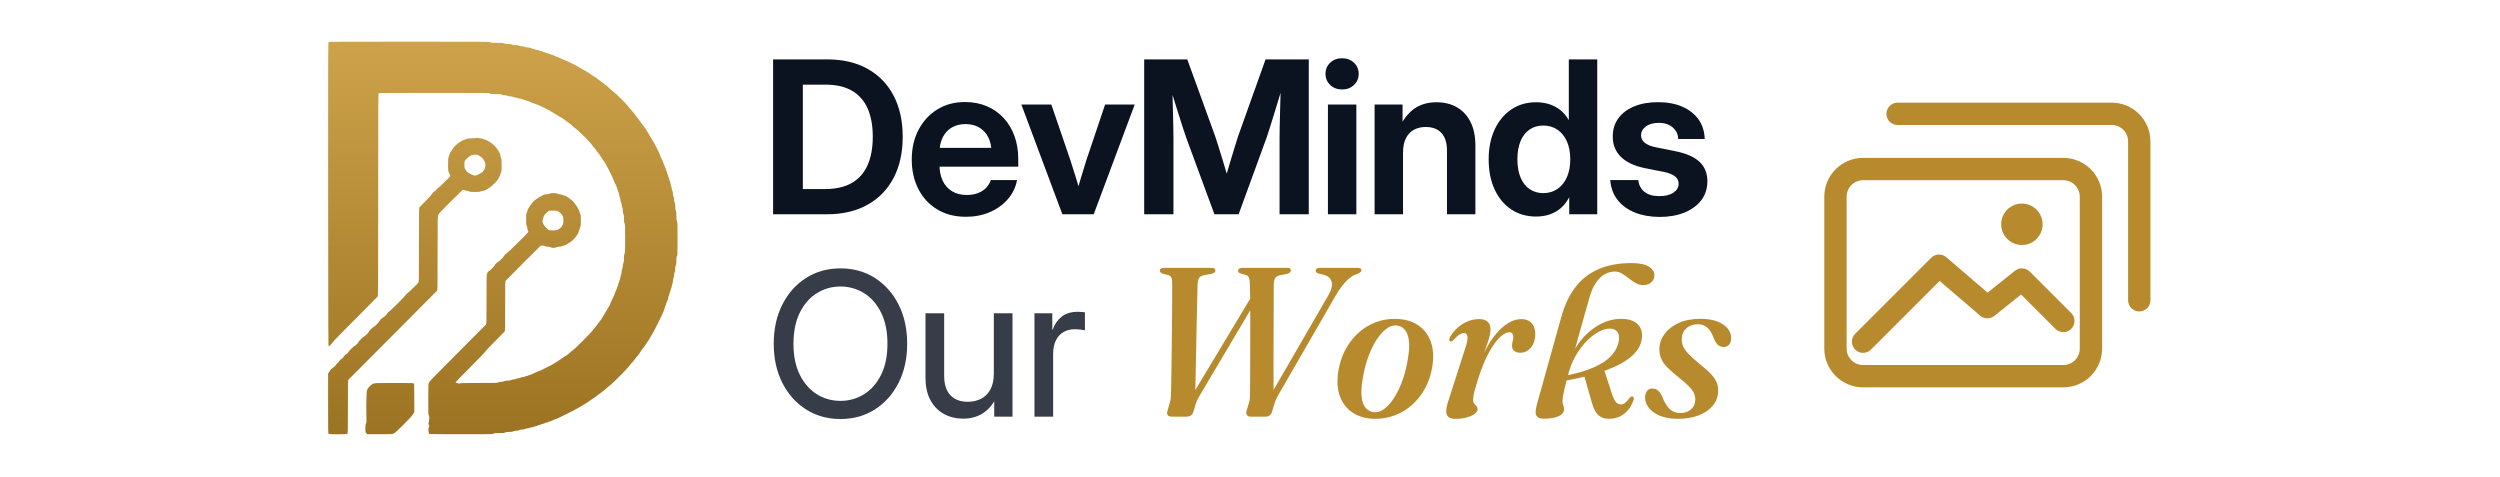
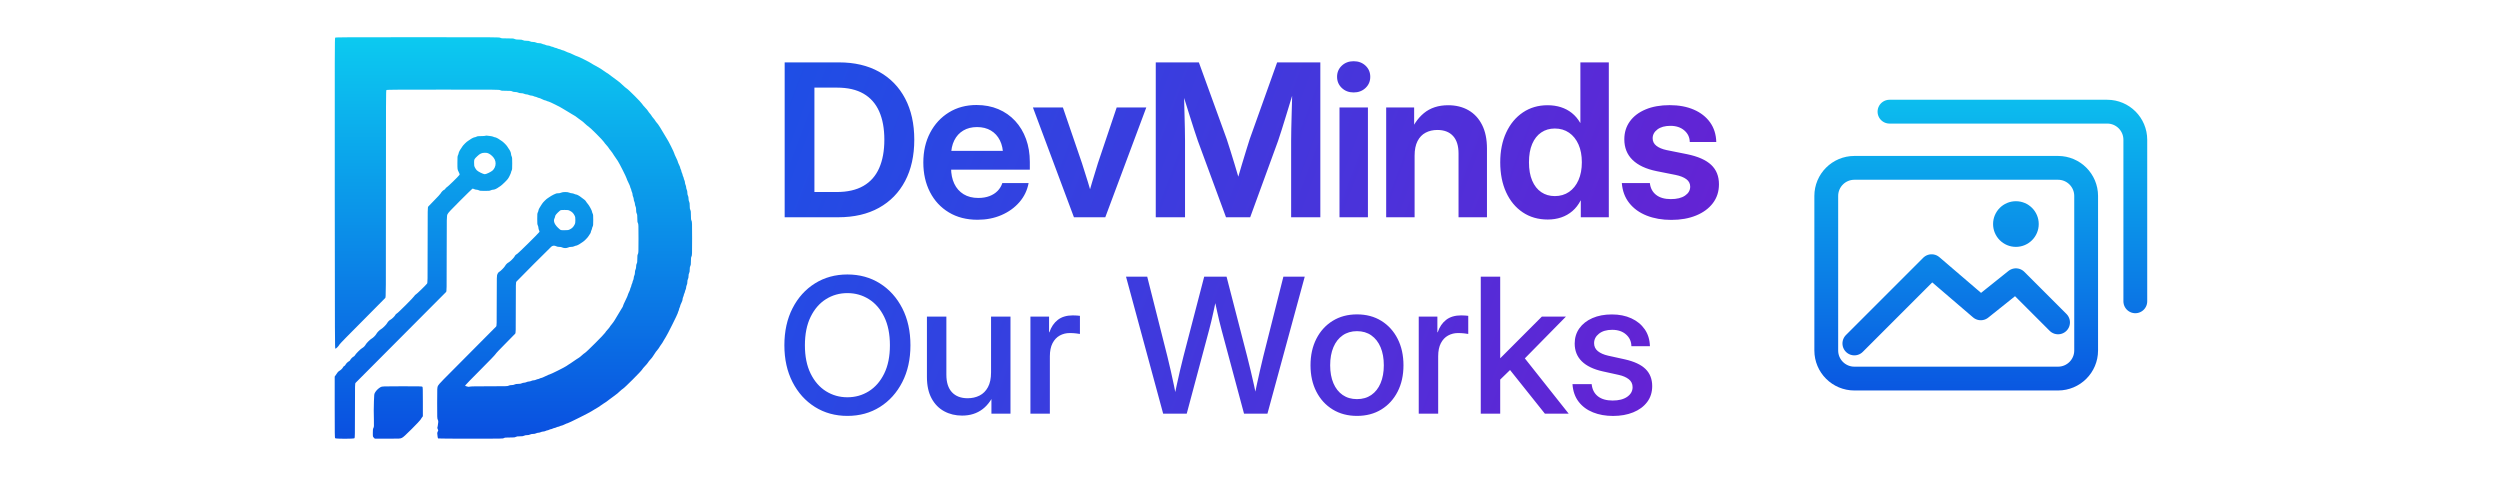
<svg xmlns="http://www.w3.org/2000/svg" viewBox="0 0 168 32" width="168" height="32">
  <defs>
-     <linearGradient id="gm" x1="0" y1="1" x2="0" y2="0">
-       <stop offset="0" stop-color="#CDA24A" />
-       <stop offset="1" stop-color="#9C7322" />
+     <linearGradient id="cG" x1="0" y1="1" x2="0" y2="0">
+       <stop offset="0" stop-color="#0ccaf0" />
+       <stop offset="1" stop-color="#0a4fe0" />
+     </linearGradient>
+     <linearGradient id="tg" gradientUnits="userSpaceOnUse" x1="294.2" y1="40.0" x2="934.2" y2="280.0">
+       <stop offset="0" stop-color="#1d4fe6" />
+       <stop offset="1" stop-color="#6a1fd2" />
+     </linearGradient>
+     <linearGradient id="nC" gradientUnits="userSpaceOnUse" x1="0" y1="0" x2="0" y2="100">
+       <stop offset="0" stop-color="#0ccaf0" />
+       <stop offset="1" stop-color="#0a4fe0" />
    </linearGradient>
  </defs>
-   <g transform="translate(22.048,0.000) scale(0.1)">
-     <g transform="translate(0.00,28.00) scale(0.1957) translate(-60,-64)">
+   <g transform="translate(22.492,0.000) scale(0.1)">
+     <g transform="translate(0.0,25.0) scale(0.20015) translate(-60,-64)">
      <g transform="translate(0,1480) scale(0.1,-0.1)">
-         <path d="M616 14144 c-15 -14 -16 -499 -14 -5227 3 -4922 4 -5212 20 -5215 22 -4 111 85 138 139 13 25 301 320 768 787 411 411 757 760 769 776 23 29 23 29 23 3497 0 3139 1 3469 16 3483 14 14 200 16 1900 16 1865 0 1885 0 1924 -20 34 -18 59 -20 200 -20 141 0 166 -2 200 -20 26 -14 59 -20 100 -20 41 0 74 -6 100 -20 26 -14 59 -20 100 -20 41 0 74 -6 100 -20 22 -11 58 -20 80 -20 22 0 58 -9 80 -20 22 -11 58 -20 80 -20 22 0 58 -9 80 -20 22 -11 49 -20 60 -20 11 0 38 -9 60 -20 22 -11 48 -20 60 -20 11 0 56 -18 100 -40 44 -22 89 -40 100 -40 12 0 38 -9 60 -20 22 -11 48 -20 60 -20 26 0 434 -204 480 -240 19 -15 64 -42 100 -60 36 -18 81 -45 100 -60 19 -15 67 -44 105 -64 82 -42 146 -86 230 -154 33 -27 74 -56 90 -65 17 -8 68 -52 115 -97 47 -45 102 -90 122 -101 49 -25 492 -468 516 -516 11 -21 48 -67 82 -103 34 -36 70 -81 80 -100 10 -19 37 -55 60 -80 23 -25 50 -61 61 -80 11 -19 35 -57 54 -85 19 -27 48 -70 65 -95 17 -25 46 -67 65 -95 47 -67 295 -560 295 -585 0 -11 27 -74 60 -140 33 -66 60 -129 60 -140 0 -12 9 -38 20 -60 11 -22 20 -49 20 -60 0 -11 9 -38 20 -60 11 -22 20 -58 20 -80 0 -22 9 -58 20 -80 11 -22 20 -58 20 -80 0 -22 9 -58 20 -80 11 -22 20 -58 20 -80 0 -22 9 -58 20 -80 15 -30 20 -59 20 -120 0 -61 5 -90 20 -120 17 -33 20 -59 20 -160 0 -101 3 -127 20 -160 19 -38 20 -59 20 -520 0 -461 -1 -482 -20 -520 -17 -33 -20 -59 -20 -160 0 -101 -3 -127 -20 -160 -14 -26 -20 -59 -20 -100 0 -41 -6 -74 -20 -100 -14 -26 -20 -59 -20 -100 0 -41 -6 -74 -20 -100 -11 -22 -20 -58 -20 -80 0 -22 -9 -58 -20 -80 -11 -22 -20 -49 -20 -60 0 -11 -9 -38 -20 -60 -11 -22 -20 -49 -20 -60 0 -11 -9 -38 -20 -60 -11 -22 -20 -48 -20 -60 0 -11 -18 -56 -40 -100 -22 -44 -40 -89 -40 -100 0 -11 -36 -92 -80 -180 -44 -88 -80 -170 -80 -183 0 -13 -15 -44 -34 -68 -18 -24 -48 -74 -66 -109 -18 -36 -45 -81 -60 -100 -15 -19 -42 -64 -60 -100 -18 -36 -45 -81 -60 -100 -15 -19 -34 -48 -43 -65 -8 -16 -34 -50 -57 -75 -23 -25 -50 -61 -60 -80 -10 -19 -46 -64 -80 -100 -34 -36 -71 -82 -81 -103 -25 -48 -627 -650 -677 -676 -20 -11 -66 -47 -102 -81 -36 -34 -81 -70 -100 -81 -19 -10 -57 -35 -85 -54 -27 -19 -70 -48 -95 -65 -25 -17 -67 -46 -95 -65 -27 -19 -63 -42 -80 -51 -16 -9 -46 -29 -65 -44 -46 -36 -534 -280 -560 -280 -11 0 -74 -27 -140 -60 -66 -33 -129 -60 -140 -60 -12 0 -38 -9 -60 -20 -22 -11 -49 -20 -60 -20 -11 0 -38 -9 -60 -20 -22 -11 -58 -20 -80 -20 -22 0 -58 -9 -80 -20 -22 -11 -58 -20 -80 -20 -22 0 -58 -9 -80 -20 -22 -11 -58 -20 -80 -20 -22 0 -58 -9 -80 -20 -30 -15 -59 -20 -120 -20 -61 0 -90 -5 -120 -20 -26 -14 -59 -20 -100 -20 -41 0 -74 -6 -100 -20 -38 -19 -59 -20 -656 -20 -449 0 -626 -3 -650 -12 -25 -9 -42 -9 -71 0 -21 6 -48 14 -60 17 -13 4 -23 13 -23 21 0 8 225 239 500 514 310 310 507 515 520 540 12 24 145 165 328 348 169 169 317 320 330 336 22 29 22 29 22 876 0 847 0 847 23 876 29 37 1119 1129 1170 1172 47 39 106 43 167 12 26 -14 59 -20 100 -20 41 0 74 -6 100 -20 53 -27 147 -27 200 0 26 14 59 20 100 20 41 0 74 6 100 20 22 11 49 20 60 20 26 0 114 44 160 80 19 15 49 34 65 43 41 21 170 149 191 189 9 18 32 53 51 77 18 24 33 55 33 68 0 13 9 41 20 63 11 22 20 49 20 60 0 11 9 38 20 60 18 35 20 59 20 220 0 161 -2 185 -20 220 -11 22 -20 48 -20 60 0 34 -96 212 -140 260 -22 25 -51 63 -63 85 -12 22 -37 49 -55 60 -18 11 -61 43 -95 71 -68 56 -154 104 -187 104 -11 0 -38 9 -60 20 -22 11 -58 20 -80 20 -22 0 -58 9 -80 20 -57 29 -223 29 -280 0 -26 -13 -59 -20 -100 -20 -52 0 -73 -6 -153 -46 -50 -26 -108 -59 -127 -74 -19 -15 -49 -34 -65 -43 -42 -21 -170 -149 -191 -189 -9 -18 -29 -49 -44 -68 -36 -46 -80 -134 -80 -160 0 -11 -9 -38 -20 -60 -18 -35 -20 -59 -20 -220 0 -161 2 -185 20 -220 11 -22 20 -58 20 -80 0 -22 9 -59 21 -81 19 -39 19 -42 3 -67 -32 -49 -705 -712 -742 -731 -43 -22 -63 -43 -86 -89 -22 -42 -150 -169 -196 -192 -47 -24 -97 -75 -121 -122 -24 -46 -159 -181 -198 -198 -18 -7 -36 -29 -54 -66 -27 -54 -27 -54 -27 -898 0 -843 0 -843 -22 -872 -13 -16 -449 -455 -970 -976 -817 -817 -952 -956 -978 -1007 -30 -60 -30 -60 -30 -581 0 -508 0 -522 21 -562 16 -31 19 -52 15 -87 -13 -111 -22 -167 -29 -178 -4 -7 1 -30 13 -53 20 -40 20 -40 -1 -81 -21 -42 -21 -55 -3 -179 3 -25 12 -48 18 -52 6 -4 496 -8 1089 -8 1058 0 1079 0 1117 20 34 18 59 20 200 20 141 0 166 2 200 20 32 16 59 20 140 20 81 0 108 4 140 20 26 14 59 20 100 20 41 0 74 6 100 20 26 14 59 20 100 20 41 0 74 6 100 20 22 11 58 20 80 20 22 0 58 9 80 20 22 11 58 20 80 20 22 0 58 9 80 20 22 11 49 20 60 20 11 0 38 9 60 20 22 11 49 20 60 20 11 0 38 9 60 20 22 11 49 20 60 20 11 0 38 9 60 20 22 11 49 20 60 20 11 0 38 9 60 20 22 11 48 20 60 20 11 0 56 18 100 40 44 22 89 40 100 40 26 0 754 364 800 400 19 15 67 44 105 64 39 20 93 52 120 71 28 19 70 48 95 65 25 17 68 46 95 65 28 19 64 42 80 51 17 10 58 41 93 71 35 29 67 53 72 53 5 0 37 24 72 53 35 30 77 61 93 70 17 8 68 52 115 97 47 45 102 90 122 101 50 26 612 588 637 637 11 21 56 76 101 122 45 46 90 99 100 119 10 20 46 65 80 101 34 36 69 78 77 95 9 16 28 46 43 65 15 19 34 49 43 65 8 17 34 50 57 75 23 25 50 61 61 80 19 34 59 95 118 176 16 22 43 69 61 105 18 35 45 80 60 99 36 46 400 774 400 800 0 12 9 38 20 60 11 22 20 49 20 60 0 11 9 38 20 60 11 22 20 48 20 60 0 11 18 56 40 100 27 54 40 93 40 120 0 23 9 58 20 80 11 22 20 49 20 60 0 11 9 38 20 60 11 22 20 49 20 60 0 11 9 38 20 60 11 22 20 58 20 80 0 22 9 58 20 80 14 26 20 59 20 100 0 41 6 74 20 100 14 26 20 59 20 100 0 41 6 74 20 100 15 30 20 59 20 120 0 61 5 90 20 120 17 33 20 59 20 160 0 101 3 127 20 160 19 38 20 59 20 600 0 541 -1 562 -20 600 -17 34 -20 59 -20 180 0 121 -3 146 -20 180 -16 32 -20 59 -20 140 0 81 -4 108 -20 140 -14 26 -20 59 -20 100 0 41 -6 74 -20 100 -14 26 -20 59 -20 100 0 41 -6 74 -20 100 -11 22 -20 58 -20 80 0 22 -9 58 -20 80 -11 22 -20 58 -20 80 0 22 -9 58 -20 80 -11 22 -20 49 -20 60 0 11 -9 38 -20 60 -11 22 -20 49 -20 60 0 11 -9 38 -20 60 -11 22 -20 49 -20 60 0 11 -9 38 -20 60 -11 22 -20 48 -20 60 0 11 -18 56 -40 100 -22 44 -40 89 -40 100 0 11 -27 74 -60 140 -33 66 -60 129 -60 140 0 26 -204 434 -240 480 -15 19 -42 64 -60 100 -18 36 -45 81 -60 100 -15 19 -42 64 -60 100 -18 36 -45 81 -60 100 -15 19 -34 49 -43 65 -8 17 -34 50 -57 75 -23 25 -50 61 -60 80 -10 19 -37 55 -60 80 -23 25 -50 61 -60 80 -10 19 -37 55 -60 80 -23 25 -50 61 -60 81 -10 20 -55 73 -100 119 -45 46 -90 101 -101 122 -25 49 -467 492 -517 517 -20 11 -84 65 -142 121 -58 56 -118 109 -135 117 -16 9 -58 40 -93 70 -35 29 -67 53 -72 53 -5 0 -37 24 -72 53 -35 30 -76 61 -93 71 -16 9 -52 32 -80 51 -27 19 -70 48 -95 65 -25 17 -67 46 -95 65 -27 19 -99 60 -160 91 -60 31 -126 69 -145 84 -46 36 -454 240 -480 240 -11 0 -74 27 -140 60 -66 33 -129 60 -140 60 -11 0 -56 18 -100 40 -44 22 -89 40 -100 40 -12 0 -38 9 -60 20 -22 11 -49 20 -60 20 -11 0 -38 9 -60 20 -22 11 -49 20 -60 20 -11 0 -38 9 -60 20 -22 11 -49 20 -60 20 -11 0 -38 9 -60 20 -22 11 -58 20 -80 20 -22 0 -58 9 -80 20 -22 11 -49 20 -60 20 -11 0 -38 9 -60 20 -26 14 -59 20 -100 20 -41 0 -74 6 -100 20 -26 14 -59 20 -100 20 -41 0 -74 6 -100 20 -30 15 -59 20 -120 20 -61 0 -90 5 -120 20 -32 16 -59 20 -140 20 -81 0 -108 4 -140 20 -35 18 -59 20 -240 20 -181 0 -205 2 -240 20 -39 20 -59 20 -2784 20 -2482 0 -2746 -2 -2760 -16z m7882 -5813 c73 -37 116 -81 153 -153 26 -52 29 -67 29 -158 0 -91 -3 -106 -29 -158 -37 -72 -80 -116 -153 -153 -54 -27 -64 -29 -182 -29 -124 0 -124 0 -165 34 -163 136 -223 264 -171 366 11 22 20 50 20 63 0 35 56 102 153 185 39 32 39 32 163 32 118 0 128 -2 182 -29z M5660 10850 c-8 -5 -70 -10 -138 -10 -103 0 -129 -3 -162 -20 -22 -11 -49 -20 -60 -20 -26 0 -114 -44 -160 -80 -19 -15 -49 -34 -65 -43 -42 -21 -170 -149 -191 -189 -9 -18 -29 -49 -44 -68 -36 -46 -80 -134 -80 -160 0 -11 -9 -38 -20 -60 -18 -36 -20 -59 -20 -260 0 -220 0 -220 41 -301 39 -79 40 -81 23 -107 -30 -47 -393 -399 -423 -412 -16 -6 -35 -24 -41 -40 -6 -16 -24 -33 -39 -40 -38 -15 -99 -76 -122 -122 -11 -21 -104 -123 -207 -226 -103 -103 -197 -200 -209 -216 -23 -29 -23 -29 -23 -1296 0 -1267 0 -1267 -22 -1296 -47 -60 -349 -352 -377 -364 -17 -7 -35 -25 -42 -43 -17 -40 -557 -580 -597 -596 -17 -7 -36 -25 -43 -42 -15 -38 -113 -135 -159 -159 -47 -24 -97 -75 -121 -122 -24 -47 -151 -173 -199 -198 -48 -25 -136 -112 -160 -160 -24 -48 -112 -135 -160 -160 -48 -25 -175 -151 -199 -198 -24 -47 -75 -98 -122 -122 -48 -25 -222 -199 -238 -238 -7 -17 -25 -35 -41 -42 -36 -15 -105 -84 -120 -120 -6 -15 -24 -33 -40 -40 -36 -15 -105 -84 -120 -120 -6 -15 -24 -34 -40 -40 -16 -6 -34 -25 -40 -41 -15 -36 -74 -94 -126 -123 -21 -12 -48 -36 -59 -54 -11 -18 -37 -55 -58 -84 l-37 -52 0 -1027 c0 -921 2 -1029 16 -1043 23 -24 625 -24 648 0 14 14 16 111 16 923 0 908 0 908 22 937 13 16 696 702 1518 1524 822 822 1505 1508 1518 1524 22 29 22 29 22 1293 0 1264 0 1264 30 1324 25 49 95 124 415 444 212 211 396 392 409 400 23 15 27 15 65 -4 22 -12 59 -21 81 -21 22 0 58 -9 80 -20 34 -18 59 -20 200 -20 141 0 166 2 200 20 22 11 58 20 80 20 44 0 122 35 180 80 19 15 49 34 66 43 17 9 81 66 142 126 99 98 117 121 162 211 27 55 50 109 50 120 0 12 9 38 20 60 18 35 20 59 20 240 0 181 -2 205 -20 240 -11 22 -20 58 -20 80 0 44 -35 122 -80 180 -15 19 -35 50 -44 68 -21 40 -149 168 -191 189 -16 9 -46 28 -65 43 -46 36 -134 80 -160 80 -12 0 -35 8 -53 17 -18 10 -66 21 -107 25 -41 4 -91 10 -110 13 -19 3 -42 1 -50 -5z m118 -599 c75 -38 155 -117 192 -191 43 -85 43 -194 1 -278 -16 -32 -44 -73 -63 -91 -49 -48 -218 -131 -268 -131 -50 0 -219 83 -268 131 -19 18 -47 59 -63 91 -26 52 -29 66 -29 161 0 119 0 120 105 220 91 88 151 116 253 117 72 0 90 -4 140 -29z M2140 2411 c-70 -37 -152 -117 -187 -184 -28 -51 -28 -56 -36 -292 -8 -281 -8 -315 -1 -622 4 -220 4 -235 -16 -272 -17 -34 -20 -59 -20 -167 0 -126 0 -126 34 -160 l34 -34 426 0 c427 0 427 0 486 30 47 24 112 83 329 299 148 148 278 285 287 303 9 18 32 53 51 77 l33 44 0 488 c0 430 -2 489 -16 503 -14 14 -89 16 -682 16 -667 -1 -667 -1 -722 -29z" fill="url(#gm)" />
+         <path d="M616 14144 c-15 -14 -16 -499 -14 -5227 3 -4922 4 -5212 20 -5215 22 -4 111 85 138 139 13 25 301 320 768 787 411 411 757 760 769 776 23 29 23 29 23 3497 0 3139 1 3469 16 3483 14 14 200 16 1900 16 1865 0 1885 0 1924 -20 34 -18 59 -20 200 -20 141 0 166 -2 200 -20 26 -14 59 -20 100 -20 41 0 74 -6 100 -20 26 -14 59 -20 100 -20 41 0 74 -6 100 -20 22 -11 58 -20 80 -20 22 0 58 -9 80 -20 22 -11 58 -20 80 -20 22 0 58 -9 80 -20 22 -11 49 -20 60 -20 11 0 38 -9 60 -20 22 -11 48 -20 60 -20 11 0 56 -18 100 -40 44 -22 89 -40 100 -40 12 0 38 -9 60 -20 22 -11 48 -20 60 -20 26 0 434 -204 480 -240 19 -15 64 -42 100 -60 36 -18 81 -45 100 -60 19 -15 67 -44 105 -64 82 -42 146 -86 230 -154 33 -27 74 -56 90 -65 17 -8 68 -52 115 -97 47 -45 102 -90 122 -101 49 -25 492 -468 516 -516 11 -21 48 -67 82 -103 34 -36 70 -81 80 -100 10 -19 37 -55 60 -80 23 -25 50 -61 61 -80 11 -19 35 -57 54 -85 19 -27 48 -70 65 -95 17 -25 46 -67 65 -95 47 -67 295 -560 295 -585 0 -11 27 -74 60 -140 33 -66 60 -129 60 -140 0 -12 9 -38 20 -60 11 -22 20 -49 20 -60 0 -11 9 -38 20 -60 11 -22 20 -58 20 -80 0 -22 9 -58 20 -80 11 -22 20 -58 20 -80 0 -22 9 -58 20 -80 11 -22 20 -58 20 -80 0 -22 9 -58 20 -80 15 -30 20 -59 20 -120 0 -61 5 -90 20 -120 17 -33 20 -59 20 -160 0 -101 3 -127 20 -160 19 -38 20 -59 20 -520 0 -461 -1 -482 -20 -520 -17 -33 -20 -59 -20 -160 0 -101 -3 -127 -20 -160 -14 -26 -20 -59 -20 -100 0 -41 -6 -74 -20 -100 -14 -26 -20 -59 -20 -100 0 -41 -6 -74 -20 -100 -11 -22 -20 -58 -20 -80 0 -22 -9 -58 -20 -80 -11 -22 -20 -49 -20 -60 0 -11 -9 -38 -20 -60 -11 -22 -20 -49 -20 -60 0 -11 -9 -38 -20 -60 -11 -22 -20 -48 -20 -60 0 -11 -18 -56 -40 -100 -22 -44 -40 -89 -40 -100 0 -11 -36 -92 -80 -180 -44 -88 -80 -170 -80 -183 0 -13 -15 -44 -34 -68 -18 -24 -48 -74 -66 -109 -18 -36 -45 -81 -60 -100 -15 -19 -42 -64 -60 -100 -18 -36 -45 -81 -60 -100 -15 -19 -34 -48 -43 -65 -8 -16 -34 -50 -57 -75 -23 -25 -50 -61 -60 -80 -10 -19 -46 -64 -80 -100 -34 -36 -71 -82 -81 -103 -25 -48 -627 -650 -677 -676 -20 -11 -66 -47 -102 -81 -36 -34 -81 -70 -100 -81 -19 -10 -57 -35 -85 -54 -27 -19 -70 -48 -95 -65 -25 -17 -67 -46 -95 -65 -27 -19 -63 -42 -80 -51 -16 -9 -46 -29 -65 -44 -46 -36 -534 -280 -560 -280 -11 0 -74 -27 -140 -60 -66 -33 -129 -60 -140 -60 -12 0 -38 -9 -60 -20 -22 -11 -49 -20 -60 -20 -11 0 -38 -9 -60 -20 -22 -11 -58 -20 -80 -20 -22 0 -58 -9 -80 -20 -22 -11 -58 -20 -80 -20 -22 0 -58 -9 -80 -20 -22 -11 -58 -20 -80 -20 -22 0 -58 -9 -80 -20 -30 -15 -59 -20 -120 -20 -61 0 -90 -5 -120 -20 -26 -14 -59 -20 -100 -20 -41 0 -74 -6 -100 -20 -38 -19 -59 -20 -656 -20 -449 0 -626 -3 -650 -12 -25 -9 -42 -9 -71 0 -21 6 -48 14 -60 17 -13 4 -23 13 -23 21 0 8 225 239 500 514 310 310 507 515 520 540 12 24 145 165 328 348 169 169 317 320 330 336 22 29 22 29 22 876 0 847 0 847 23 876 29 37 1119 1129 1170 1172 47 39 106 43 167 12 26 -14 59 -20 100 -20 41 0 74 -6 100 -20 53 -27 147 -27 200 0 26 14 59 20 100 20 41 0 74 6 100 20 22 11 49 20 60 20 26 0 114 44 160 80 19 15 49 34 65 43 41 21 170 149 191 189 9 18 32 53 51 77 18 24 33 55 33 68 0 13 9 41 20 63 11 22 20 49 20 60 0 11 9 38 20 60 18 35 20 59 20 220 0 161 -2 185 -20 220 -11 22 -20 48 -20 60 0 34 -96 212 -140 260 -22 25 -51 63 -63 85 -12 22 -37 49 -55 60 -18 11 -61 43 -95 71 -68 56 -154 104 -187 104 -11 0 -38 9 -60 20 -22 11 -58 20 -80 20 -22 0 -58 9 -80 20 -57 29 -223 29 -280 0 -26 -13 -59 -20 -100 -20 -52 0 -73 -6 -153 -46 -50 -26 -108 -59 -127 -74 -19 -15 -49 -34 -65 -43 -42 -21 -170 -149 -191 -189 -9 -18 -29 -49 -44 -68 -36 -46 -80 -134 -80 -160 0 -11 -9 -38 -20 -60 -18 -35 -20 -59 -20 -220 0 -161 2 -185 20 -220 11 -22 20 -58 20 -80 0 -22 9 -59 21 -81 19 -39 19 -42 3 -67 -32 -49 -705 -712 -742 -731 -43 -22 -63 -43 -86 -89 -22 -42 -150 -169 -196 -192 -47 -24 -97 -75 -121 -122 -24 -46 -159 -181 -198 -198 -18 -7 -36 -29 -54 -66 -27 -54 -27 -54 -27 -898 0 -843 0 -843 -22 -872 -13 -16 -449 -455 -970 -976 -817 -817 -952 -956 -978 -1007 -30 -60 -30 -60 -30 -581 0 -508 0 -522 21 -562 16 -31 19 -52 15 -87 -13 -111 -22 -167 -29 -178 -4 -7 1 -30 13 -53 20 -40 20 -40 -1 -81 -21 -42 -21 -55 -3 -179 3 -25 12 -48 18 -52 6 -4 496 -8 1089 -8 1058 0 1079 0 1117 20 34 18 59 20 200 20 141 0 166 2 200 20 32 16 59 20 140 20 81 0 108 4 140 20 26 14 59 20 100 20 41 0 74 6 100 20 26 14 59 20 100 20 41 0 74 6 100 20 22 11 58 20 80 20 22 0 58 9 80 20 22 11 58 20 80 20 22 0 58 9 80 20 22 11 49 20 60 20 11 0 38 9 60 20 22 11 49 20 60 20 11 0 38 9 60 20 22 11 49 20 60 20 11 0 38 9 60 20 22 11 49 20 60 20 11 0 38 9 60 20 22 11 48 20 60 20 11 0 56 18 100 40 44 22 89 40 100 40 26 0 754 364 800 400 19 15 67 44 105 64 39 20 93 52 120 71 28 19 70 48 95 65 25 17 68 46 95 65 28 19 64 42 80 51 17 10 58 41 93 71 35 29 67 53 72 53 5 0 37 24 72 53 35 30 77 61 93 70 17 8 68 52 115 97 47 45 102 90 122 101 50 26 612 588 637 637 11 21 56 76 101 122 45 46 90 99 100 119 10 20 46 65 80 101 34 36 69 78 77 95 9 16 28 46 43 65 15 19 34 49 43 65 8 17 34 50 57 75 23 25 50 61 61 80 19 34 59 95 118 176 16 22 43 69 61 105 18 35 45 80 60 99 36 46 400 774 400 800 0 12 9 38 20 60 11 22 20 49 20 60 0 11 9 38 20 60 11 22 20 48 20 60 0 11 18 56 40 100 27 54 40 93 40 120 0 23 9 58 20 80 11 22 20 49 20 60 0 11 9 38 20 60 11 22 20 49 20 60 0 11 9 38 20 60 11 22 20 58 20 80 0 22 9 58 20 80 14 26 20 59 20 100 0 41 6 74 20 100 14 26 20 59 20 100 0 41 6 74 20 100 15 30 20 59 20 120 0 61 5 90 20 120 17 33 20 59 20 160 0 101 3 127 20 160 19 38 20 59 20 600 0 541 -1 562 -20 600 -17 34 -20 59 -20 180 0 121 -3 146 -20 180 -16 32 -20 59 -20 140 0 81 -4 108 -20 140 -14 26 -20 59 -20 100 0 41 -6 74 -20 100 -14 26 -20 59 -20 100 0 41 -6 74 -20 100 -11 22 -20 58 -20 80 0 22 -9 58 -20 80 -11 22 -20 58 -20 80 0 22 -9 58 -20 80 -11 22 -20 49 -20 60 0 11 -9 38 -20 60 -11 22 -20 49 -20 60 0 11 -9 38 -20 60 -11 22 -20 49 -20 60 0 11 -9 38 -20 60 -11 22 -20 48 -20 60 0 11 -18 56 -40 100 -22 44 -40 89 -40 100 0 11 -27 74 -60 140 -33 66 -60 129 -60 140 0 26 -204 434 -240 480 -15 19 -42 64 -60 100 -18 36 -45 81 -60 100 -15 19 -42 64 -60 100 -18 36 -45 81 -60 100 -15 19 -34 49 -43 65 -8 17 -34 50 -57 75 -23 25 -50 61 -60 80 -10 19 -37 55 -60 80 -23 25 -50 61 -60 80 -10 19 -37 55 -60 80 -23 25 -50 61 -60 81 -10 20 -55 73 -100 119 -45 46 -90 101 -101 122 -25 49 -467 492 -517 517 -20 11 -84 65 -142 121 -58 56 -118 109 -135 117 -16 9 -58 40 -93 70 -35 29 -67 53 -72 53 -5 0 -37 24 -72 53 -35 30 -76 61 -93 71 -16 9 -52 32 -80 51 -27 19 -70 48 -95 65 -25 17 -67 46 -95 65 -27 19 -99 60 -160 91 -60 31 -126 69 -145 84 -46 36 -454 240 -480 240 -11 0 -74 27 -140 60 -66 33 -129 60 -140 60 -11 0 -56 18 -100 40 -44 22 -89 40 -100 40 -12 0 -38 9 -60 20 -22 11 -49 20 -60 20 -11 0 -38 9 -60 20 -22 11 -49 20 -60 20 -11 0 -38 9 -60 20 -22 11 -49 20 -60 20 -11 0 -38 9 -60 20 -22 11 -58 20 -80 20 -22 0 -58 9 -80 20 -22 11 -49 20 -60 20 -11 0 -38 9 -60 20 -26 14 -59 20 -100 20 -41 0 -74 6 -100 20 -26 14 -59 20 -100 20 -41 0 -74 6 -100 20 -30 15 -59 20 -120 20 -61 0 -90 5 -120 20 -32 16 -59 20 -140 20 -81 0 -108 4 -140 20 -35 18 -59 20 -240 20 -181 0 -205 2 -240 20 -39 20 -59 20 -2784 20 -2482 0 -2746 -2 -2760 -16z m7882 -5813 c73 -37 116 -81 153 -153 26 -52 29 -67 29 -158 0 -91 -3 -106 -29 -158 -37 -72 -80 -116 -153 -153 -54 -27 -64 -29 -182 -29 -124 0 -124 0 -165 34 -163 136 -223 264 -171 366 11 22 20 50 20 63 0 35 56 102 153 185 39 32 39 32 163 32 118 0 128 -2 182 -29z M5660 10850 c-8 -5 -70 -10 -138 -10 -103 0 -129 -3 -162 -20 -22 -11 -49 -20 -60 -20 -26 0 -114 -44 -160 -80 -19 -15 -49 -34 -65 -43 -42 -21 -170 -149 -191 -189 -9 -18 -29 -49 -44 -68 -36 -46 -80 -134 -80 -160 0 -11 -9 -38 -20 -60 -18 -36 -20 -59 -20 -260 0 -220 0 -220 41 -301 39 -79 40 -81 23 -107 -30 -47 -393 -399 -423 -412 -16 -6 -35 -24 -41 -40 -6 -16 -24 -33 -39 -40 -38 -15 -99 -76 -122 -122 -11 -21 -104 -123 -207 -226 -103 -103 -197 -200 -209 -216 -23 -29 -23 -29 -23 -1296 0 -1267 0 -1267 -22 -1296 -47 -60 -349 -352 -377 -364 -17 -7 -35 -25 -42 -43 -17 -40 -557 -580 -597 -596 -17 -7 -36 -25 -43 -42 -15 -38 -113 -135 -159 -159 -47 -24 -97 -75 -121 -122 -24 -47 -151 -173 -199 -198 -48 -25 -136 -112 -160 -160 -24 -48 -112 -135 -160 -160 -48 -25 -175 -151 -199 -198 -24 -47 -75 -98 -122 -122 -48 -25 -222 -199 -238 -238 -7 -17 -25 -35 -41 -42 -36 -15 -105 -84 -120 -120 -6 -15 -24 -33 -40 -40 -36 -15 -105 -84 -120 -120 -6 -15 -24 -34 -40 -40 -16 -6 -34 -25 -40 -41 -15 -36 -74 -94 -126 -123 -21 -12 -48 -36 -59 -54 -11 -18 -37 -55 -58 -84 l-37 -52 0 -1027 c0 -921 2 -1029 16 -1043 23 -24 625 -24 648 0 14 14 16 111 16 923 0 908 0 908 22 937 13 16 696 702 1518 1524 822 822 1505 1508 1518 1524 22 29 22 29 22 1293 0 1264 0 1264 30 1324 25 49 95 124 415 444 212 211 396 392 409 400 23 15 27 15 65 -4 22 -12 59 -21 81 -21 22 0 58 -9 80 -20 34 -18 59 -20 200 -20 141 0 166 2 200 20 22 11 58 20 80 20 44 0 122 35 180 80 19 15 49 34 66 43 17 9 81 66 142 126 99 98 117 121 162 211 27 55 50 109 50 120 0 12 9 38 20 60 18 35 20 59 20 240 0 181 -2 205 -20 240 -11 22 -20 58 -20 80 0 44 -35 122 -80 180 -15 19 -35 50 -44 68 -21 40 -149 168 -191 189 -16 9 -46 28 -65 43 -46 36 -134 80 -160 80 -12 0 -35 8 -53 17 -18 10 -66 21 -107 25 -41 4 -91 10 -110 13 -19 3 -42 1 -50 -5z m118 -599 c75 -38 155 -117 192 -191 43 -85 43 -194 1 -278 -16 -32 -44 -73 -63 -91 -49 -48 -218 -131 -268 -131 -50 0 -219 83 -268 131 -19 18 -47 59 -63 91 -26 52 -29 66 -29 161 0 119 0 120 105 220 91 88 151 116 253 117 72 0 90 -4 140 -29z M2140 2411 c-70 -37 -152 -117 -187 -184 -28 -51 -28 -56 -36 -292 -8 -281 -8 -315 -1 -622 4 -220 4 -235 -16 -272 -17 -34 -20 -59 -20 -167 0 -126 0 -126 34 -160 l34 -34 426 0 c427 0 427 0 486 30 47 24 112 83 329 299 148 148 278 285 287 303 9 18 32 53 51 77 l33 44 0 488 c0 430 -2 489 -16 503 -14 14 -89 16 -682 16 -667 -1 -667 -1 -722 -29z" fill="url(#cG)" />
      </g>
    </g>
-     <path d="M335.007 144.0H308.429V127.04H333.917Q344.831 127.04 351.945 122.945Q359.06 118.85 362.54 110.982Q366.02 103.113 366.02 91.877Q366.02 80.656 362.547 72.845Q359.074 65.034 352.038 60.958Q345.002 56.883 334.309 56.883H307.933V39.923H335.587Q351.153 39.923 362.5 46.234Q373.848 52.545 379.993 64.206Q386.138 75.868 386.138 91.878Q386.138 107.933 379.987 119.617Q373.837 131.301 362.412 137.651Q350.987 144.0 335.007 144.0ZM319.032 39.923V144.0H299.041V39.923ZM428.676 145.676Q417.566 145.676 409.367 140.733Q401.169 135.789 396.693 127.077Q392.217 118.365 392.217 107.196Q392.217 95.918 396.793 87.203Q401.368 78.487 409.43 73.524Q417.493 68.562 427.963 68.562Q436.024 68.562 442.599 71.34Q449.173 74.118 453.92 79.24Q458.666 84.362 461.226 91.373Q463.786 98.384 463.786 106.85V112.019H399.384V99.369H454.416L445.827 102.554Q445.827 96.645 443.688 92.349Q441.549 88.053 437.634 85.722Q433.719 83.391 428.309 83.391Q422.969 83.391 419.057 85.722Q415.146 88.053 413.007 92.349Q410.868 96.645 410.868 102.554V110.884Q410.868 116.895 413.015 121.442Q415.163 125.989 419.265 128.505Q423.367 131.022 429.179 131.022Q433.412 131.022 436.686 129.773Q439.96 128.525 442.155 126.267Q444.35 124.009 445.311 121.016H462.969Q461.603 128.291 456.794 133.838Q451.985 139.386 444.724 142.531Q437.463 145.676 428.676 145.676ZM493.426 144.0 465.87 70.238H486.015L498.829 107.678Q500.918 113.992 502.813 120.307Q504.707 126.621 506.548 132.936H501.987Q503.834 126.621 505.678 120.307Q507.522 113.992 509.541 107.678L522.145 70.238H542.049L514.493 144.0ZM548.415 144.0V39.923H577.379L596.113 91.528Q597.147 94.643 598.561 99.168Q599.976 103.692 601.476 108.638Q602.976 113.583 604.273 118.05Q605.571 122.517 606.363 125.517H601.425Q602.218 122.517 603.496 118.05Q604.774 113.583 606.259 108.638Q607.743 103.692 609.142 99.168Q610.54 94.643 611.536 91.528L629.976 39.923H659.01V144.0H639.385V92.702Q639.385 89.255 639.483 84.596Q639.581 79.937 639.733 74.691Q639.885 69.445 640.021 64.082Q640.157 58.72 640.195 53.865H642.633Q641.013 59.258 639.305 64.858Q637.597 70.458 636.001 75.688Q634.405 80.918 633.022 85.289Q631.639 89.66 630.598 92.702L611.868 144.0H595.62L576.719 92.702Q575.678 89.66 574.244 85.289Q572.811 80.918 571.18 75.688Q569.549 70.458 567.787 64.858Q566.025 59.258 564.296 53.865H567.268Q567.345 58.72 567.462 64.082Q567.579 69.445 567.731 74.691Q567.883 79.937 567.981 84.596Q568.078 89.255 568.078 92.702V144.0ZM671.886 144.0V70.238H690.99V144.0ZM681.406 60.124Q676.608 60.124 673.431 57.11Q670.255 54.097 670.255 49.608Q670.255 45.116 673.431 42.128Q676.608 39.141 681.374 39.141Q686.196 39.141 689.377 42.125Q692.558 45.11 692.558 49.64Q692.558 54.117 689.373 57.12Q686.187 60.124 681.406 60.124ZM722.356 102.656V144.0H703.251V70.238H722.045V89.22H718.566Q722.104 79.388 728.581 74.052Q735.058 68.715 744.889 68.715Q752.709 68.715 758.573 72.089Q764.437 75.463 767.711 81.959Q770.986 88.455 770.986 97.864V144.0H751.881V101.154Q751.881 93.376 748.17 89.354Q744.46 85.333 737.656 85.333Q733.221 85.333 729.763 87.152Q726.306 88.972 724.331 92.8Q722.356 96.628 722.356 102.656ZM811.83 145.523Q802.229 145.523 795.031 140.7Q787.833 135.876 783.867 127.218Q779.901 118.56 779.901 107.056Q779.901 95.702 783.914 87.06Q787.927 78.417 795.109 73.566Q802.292 68.715 811.704 68.715Q816.524 68.715 820.622 70.014Q824.721 71.314 828.016 73.928Q831.311 76.542 833.654 80.569H833.763V39.923H852.867V144.0H834.042V132.698H833.934Q831.72 136.991 828.386 139.847Q825.052 142.704 820.867 144.114Q816.681 145.523 811.83 145.523ZM816.569 129.775Q822.063 129.775 826.149 126.965Q830.235 124.155 832.488 119.039Q834.741 113.922 834.741 107.056Q834.741 100.151 832.488 95.066Q830.235 89.981 826.149 87.172Q822.063 84.362 816.569 84.362Q811.376 84.362 807.457 87.018Q803.539 89.674 801.373 94.721Q799.208 99.767 799.208 107.056Q799.208 114.307 801.373 119.385Q803.539 124.463 807.457 127.119Q811.376 129.775 816.569 129.775ZM894.892 145.771Q885.616 145.771 878.325 142.888Q871.034 140.005 866.628 134.464Q862.223 128.923 861.608 121.016H880.447Q881.013 126.104 884.643 128.952Q888.273 131.801 894.549 131.801Q900.63 131.801 904.091 129.452Q907.552 127.103 907.552 123.44Q907.552 120.317 904.95 118.4Q902.348 116.482 897.735 115.553L884.98 113.011Q874.335 110.849 868.809 105.453Q863.284 100.057 863.284 91.616Q863.284 84.732 867.018 79.563Q870.751 74.394 877.611 71.525Q884.47 68.656 893.778 68.656Q903.033 68.656 909.993 71.68Q916.954 74.705 920.913 80.234Q924.872 85.762 925.081 93.411H907.262Q907.192 88.738 903.607 85.651Q900.022 82.563 894.281 82.563Q888.731 82.563 885.528 84.982Q882.326 87.4 882.326 90.924Q882.326 94.015 884.818 95.967Q887.309 97.92 891.707 98.863L905.341 101.594Q916.43 103.857 921.657 108.788Q926.883 113.72 926.883 121.84Q926.883 129.125 922.804 134.502Q918.725 139.879 911.5 142.825Q904.276 145.771 894.892 145.771Z" fill="#0B1220" />
-     <path d="M344.307 281.58Q331.305 281.58 321.166 275.123Q311.028 268.666 305.248 257.258Q299.468 245.85 299.468 231.029Q299.468 216.078 305.248 204.667Q311.028 193.256 321.166 186.802Q331.305 180.348 344.307 180.348Q357.369 180.348 367.475 186.802Q377.581 193.256 383.363 204.667Q389.146 216.078 389.146 231.029Q389.146 245.856 383.363 257.264Q377.581 268.672 367.475 275.126Q357.369 281.58 344.307 281.58ZM344.307 269.385Q352.974 269.385 360.145 264.935Q367.316 260.485 371.597 251.916Q375.877 243.348 375.877 231.029Q375.877 218.645 371.597 210.044Q367.316 201.443 360.145 196.993Q352.974 192.542 344.307 192.542Q335.646 192.542 328.475 196.993Q321.304 201.443 317.021 210.044Q312.737 218.645 312.737 231.029Q312.737 243.348 317.021 251.916Q321.304 260.485 328.475 264.935Q335.646 269.385 344.307 269.385ZM426.801 281.34Q419.759 281.34 413.987 278.256Q408.215 275.171 404.834 269.02Q401.452 262.869 401.452 253.731V210.493H414.004V252.479Q414.004 261.153 418.185 265.574Q422.366 269.994 429.849 269.994Q434.739 269.994 438.708 268.019Q442.677 266.044 445.024 261.791Q447.371 257.538 447.371 250.827V210.493H459.923V280.0H447.64V262.943H450.823Q447.419 272.266 441.33 276.803Q435.242 281.34 426.801 281.34ZM474.679 280.0V210.493H486.68V221.574H486.931Q488.84 216.028 492.975 212.782Q497.11 209.535 503.685 209.535Q505.235 209.535 506.542 209.655Q507.849 209.775 508.59 209.894V221.972Q507.867 221.793 505.902 221.523Q503.938 221.253 501.496 221.253Q497.655 221.253 494.388 223.037Q491.12 224.82 489.175 228.539Q487.23 232.258 487.23 238.069V280.0Z" fill="#0B1220" opacity="0.82" />
-     <path d="M621.562 197.574 623.728 201.676 585.945 265.421Q584.807 267.252 584.159 268.61Q583.512 269.967 582.902 271.974L581.507 276.648Q580.943 278.286 579.824 279.143Q578.705 280.0 576.636 280.0H567.102Q565.138 280.0 564.289 279.069Q563.44 278.138 564.026 276.314L565.674 270.374Q566.074 269.14 566.244 267.84Q566.414 266.54 566.412 265.141Q566.478 263.164 566.569 258.207Q566.659 253.25 566.756 246.362Q566.852 239.474 566.947 231.657Q567.043 223.84 567.112 216.057Q567.181 208.274 567.225 201.517Q567.269 194.759 567.228 190.114Q567.226 187.745 566.655 186.483Q566.083 185.221 564.347 184.807L561.159 183.962Q559.995 183.609 559.467 183.124Q558.938 182.638 558.938 181.893Q558.938 180.96 559.645 180.48Q560.352 180.0 561.693 180.0H593.771Q595.183 180.0 595.724 180.458Q596.264 180.917 596.264 181.74Q596.264 182.507 595.678 183.061Q595.093 183.614 593.876 183.948L588.552 184.943Q586.281 185.359 585.347 186.808Q584.414 188.257 584.274 191.293Q584.205 194.345 584.094 199.315Q583.983 204.286 583.839 210.619Q583.695 216.952 583.553 224.118Q583.412 231.283 583.262 238.746Q583.112 246.209 582.964 253.445Q582.816 260.681 582.669 267.093L578.802 268.702ZM663.664 181.986Q663.664 181.088 664.384 180.544Q665.105 180.0 666.393 180.0H692.016Q693.362 180.0 693.891 180.451Q694.421 180.902 694.421 181.724Q694.421 183.021 691.619 184.081L689.845 184.738Q687.874 185.538 685.671 187.512Q683.469 189.486 681.305 192.3Q679.14 195.114 677.169 198.507L638.354 265.731Q637.602 266.971 636.996 268.343Q636.39 269.714 635.752 271.843L634.397 276.505Q633.912 278.283 632.749 279.142Q631.585 280.0 629.964 280.0H619.805Q618.207 280.0 617.428 278.91Q616.65 277.819 617.269 275.881L618.705 271.067Q619.155 269.669 619.351 268.293Q619.547 266.917 619.543 265.533Q619.555 263.067 619.576 257.435Q619.597 251.802 619.632 244.327Q619.666 236.852 619.681 228.687Q619.695 220.521 619.683 212.865Q619.671 205.209 619.618 199.18Q619.564 193.15 619.426 190.105Q619.29 187.614 618.657 186.339Q618.024 185.064 616.207 184.617L613.238 183.829Q612.483 183.55 612.005 183.093Q611.526 182.636 611.526 182.024Q611.526 181.017 612.28 180.508Q613.033 180.0 614.378 180.0H644.688Q645.826 180.0 646.406 180.421Q646.986 180.843 646.986 181.743Q646.986 182.512 646.372 183.044Q645.759 183.576 644.697 183.948L639.528 185Q637.25 185.526 636.371 186.987Q635.493 188.448 635.481 191.748Q635.486 194.269 635.465 199.795Q635.445 205.321 635.42 212.639Q635.395 219.957 635.363 227.977Q635.331 235.998 635.325 243.623Q635.319 251.248 635.353 257.395Q635.388 263.543 635.433 267.038L631.74 268.302L672.645 197.593Q675.25 192.957 674.378 189.43Q673.507 185.902 669.147 184.662L665.419 183.774Q663.664 183.179 663.664 181.986ZM717.769 214.293Q726.35 214.488 732.349 218.441Q738.347 222.393 740.978 229.564Q743.609 236.736 741.981 246.638Q740.75 254.212 737.36 260.629Q733.971 267.045 728.831 271.746Q723.69 276.448 717.17 279.001Q710.65 281.555 703.138 281.44Q694.869 281.326 688.818 277.508Q682.767 273.69 680.032 266.542Q677.297 259.393 678.871 249.412Q680.188 241.486 683.649 234.962Q687.109 228.438 692.295 223.737Q697.481 219.036 703.963 216.557Q710.445 214.079 717.769 214.293ZM703.19 277.033Q706.014 277.205 708.821 275.414Q711.628 273.624 714.238 270.301Q716.847 266.979 719.059 262.527Q721.271 258.076 722.921 252.845Q724.571 247.614 725.452 242.036Q726.895 234.243 726.325 229.196Q725.755 224.15 723.58 221.581Q721.405 219.012 717.95 218.7Q715.095 218.462 712.259 220.211Q709.424 221.96 706.776 225.274Q704.128 228.588 701.869 233.081Q699.609 237.574 697.937 242.913Q696.264 248.252 695.35 253.998Q693.907 261.905 694.55 266.911Q695.193 271.917 697.471 274.351Q699.75 276.786 703.19 277.033ZM753.924 229.34Q753.362 229.06 753.37 228.301Q753.378 227.543 754.009 226.352Q756.197 222.695 759.262 220.021Q762.326 217.348 765.968 215.889Q769.609 214.431 773.455 214.431Q777.252 214.431 779.194 216.189Q781.136 217.948 781.136 221.29Q781.136 224.002 780.146 227.36Q779.157 230.717 777.69 234.593Q776.224 238.469 774.752 242.714Q773.281 246.96 772.319 251.429L771.405 251.217Q773.881 242.819 777.325 236.041Q780.769 229.262 784.808 224.433Q788.847 219.605 793.163 217.018Q797.478 214.431 801.714 214.431Q806.643 214.431 809.08 217.524Q811.516 220.617 811.207 225.457Q810.966 229.088 809.545 231.689Q808.124 234.29 805.952 235.671Q803.781 237.052 801.207 237.052Q798.464 237.052 797.027 235.757Q795.59 234.462 795.59 232.438Q795.59 230.898 796.015 229.481Q796.44 228.064 796.44 226.638Q796.44 225.074 795.794 224.173Q795.147 223.271 793.716 223.271Q790.924 223.271 787.272 226.805Q783.621 230.338 779.795 237.431Q775.969 244.524 772.614 255.257Q771.102 260.04 770.286 263.139Q769.469 266.238 769.469 268.581Q769.469 270.31 770.212 271.251Q770.955 272.193 771.707 272.955Q772.459 273.717 772.459 275.005Q772.459 276.498 770.593 278.011Q768.726 279.524 765.339 280.492Q761.952 281.46 757.395 281.46Q754.247 281.46 752.796 280.126Q751.345 278.793 751.39 276.177Q751.436 273.562 752.714 269.691L764.136 234.126Q766.078 228.21 765.633 225.996Q765.188 223.783 763.281 223.783Q762.026 223.783 760.434 224.736Q758.843 225.688 756.374 228.369Q755.555 229.126 754.999 229.337Q754.443 229.548 753.924 229.34ZM836.276 241.245Q836.957 238.336 837.978 234.485Q839 230.633 840.396 225.64Q841.793 220.648 843.578 214.348Q845.364 208.048 847.538 200.293Q849.3 193.967 851.952 190.039Q854.605 186.112 857.895 184.296Q861.186 182.481 864.797 182.481Q867.25 182.481 869.524 183.854Q871.797 185.226 874.045 187.029Q876.293 188.831 878.677 190.204Q881.062 191.576 883.7 191.576Q887.271 191.576 889.275 189.676Q891.278 187.776 891.278 184.976Q891.278 181.414 887.431 179.102Q883.583 176.79 875.902 176.79Q863.112 176.79 853.788 180.824Q844.464 184.857 838.297 192.846Q832.131 200.836 828.793 212.743L812.309 271.771Q811.436 274.912 811.488 277.056Q811.54 279.2 812.856 280.282Q814.171 281.364 817.014 281.364Q821.255 281.364 824.282 280.588Q827.309 279.812 828.94 278.404Q830.571 276.995 830.571 275.102Q830.571 273.536 830.045 272.391Q829.519 271.245 829.519 269.581Q829.519 268.221 829.802 266.351Q830.086 264.481 830.928 260.955Q831.771 257.429 833.424 251.224Q835.24 244.417 838.558 238.752Q841.876 233.088 845.957 229.002Q850.038 224.917 854.199 222.765Q858.359 220.614 861.864 220.85Q865.066 221.067 866.516 223.2Q867.966 225.333 867.355 229.005Q866.552 234.221 862.606 238.727Q858.659 243.233 850.77 246.78Q842.881 250.326 830.205 252.693L830.288 256.045Q848.033 252.9 859.34 248.621Q870.647 244.343 876.341 239.071Q882.035 233.8 882.788 227.767Q883.628 221.49 880.157 217.994Q876.686 214.498 869.864 214.264Q864.316 214.067 858.918 216.076Q853.519 218.086 848.716 221.891Q843.914 225.695 840.175 230.968Q836.436 236.241 834.243 242.533ZM843.847 251.643 849.228 270.481Q850.793 276.224 853.406 278.794Q856.019 281.364 860.464 281.44Q864.402 281.479 867.638 280.063Q870.874 278.648 873.346 275.817Q875.819 272.986 877.295 268.771Q877.571 267.707 877.353 267.158Q877.136 266.61 876.576 266.462Q876.112 266.3 875.601 266.531Q875.09 266.762 874.433 267.548Q872.988 269.643 871.565 270.739Q870.143 271.836 868.59 271.76Q866.766 271.683 865.393 270.163Q864.019 268.643 862.833 264.912L857.321 247.955ZM908.6 277.586Q913.047 277.586 915.896 275.031Q918.745 272.476 918.762 268.533Q918.778 266.324 917.85 264.268Q916.921 262.212 914.545 259.72Q912.169 257.229 907.793 253.755Q902.886 249.874 899.962 246.86Q897.038 243.845 895.792 240.892Q894.545 237.938 894.628 234.314Q894.762 228.921 898.127 224.365Q901.493 219.81 907.62 217.027Q913.747 214.245 922.181 214.245Q928.978 214.245 933.553 216.024Q938.128 217.802 940.47 220.7Q942.812 223.598 942.845 226.955Q942.897 229.888 941.527 231.539Q940.157 233.19 937.874 233.19Q935.502 233.19 933.803 231.592Q932.105 229.993 930.605 225.857Q928.919 221.814 926.446 219.854Q923.974 217.893 920.552 217.893Q915.693 217.893 912.683 220.698Q909.674 223.502 909.657 227.988Q909.64 230.381 910.552 232.637Q911.464 234.893 914.032 237.654Q916.6 240.414 921.519 244.469Q926.538 248.395 929.331 251.387Q932.124 254.379 933.195 257.174Q934.266 259.969 934.1 263.376Q933.866 268.631 930.441 272.704Q927.016 276.776 921.049 279.108Q915.081 281.44 907.116 281.44Q899.909 281.44 894.964 279.379Q890.019 277.317 887.517 274.015Q885.014 270.714 885.014 267.069Q885.052 264.402 886.303 262.743Q887.555 261.083 889.814 261.083Q892.407 261.083 894.158 262.862Q895.909 264.641 897.407 268.664Q899.678 273.571 902.407 275.579Q905.136 277.586 908.6 277.586Z" fill="#B88A2E" />
-     <g transform="translate(999.03,44.00) scale(2.32)" fill="none" stroke="#B88A2E" stroke-width="6.47" stroke-linecap="round" stroke-linejoin="round">
-       <path d="M24 14 H86 A8 8 0 0 1 94 22 V68" />
-       <rect x="6" y="30" width="74" height="60" rx="8" />
-       <path d="M14 80 L36 58 L50 70 L60 62 L72 74" />
+     <path d="M338.344 146.0H311.766V129.04H337.255Q348.168 129.04 355.283 124.945Q362.397 120.85 365.878 112.982Q369.358 105.113 369.358 93.877Q369.358 82.656 365.884 74.845Q362.411 67.034 355.375 62.958Q348.339 58.883 337.646 58.883H311.27V41.923H338.924Q354.49 41.923 365.838 48.234Q377.185 54.545 383.33 66.206Q389.475 77.868 389.475 93.878Q389.475 109.933 383.325 121.617Q377.174 133.301 365.749 139.651Q354.324 146.0 338.344 146.0ZM322.37 41.923V146.0H302.378V41.923ZM432.013 147.676Q420.903 147.676 412.705 142.733Q404.506 137.789 400.03 129.077Q395.555 120.365 395.555 109.196Q395.555 97.918 400.13 89.203Q404.705 80.487 412.768 75.524Q420.83 70.562 431.301 70.562Q439.361 70.562 445.936 73.34Q452.511 76.118 457.257 81.24Q462.003 86.362 464.563 93.373Q467.123 100.384 467.123 108.85V114.019H402.721V101.369H457.753L449.165 104.554Q449.165 98.645 447.026 94.349Q444.886 90.053 440.971 87.722Q437.056 85.391 431.646 85.391Q426.306 85.391 422.395 87.722Q418.483 90.053 416.344 94.349Q414.205 98.645 414.205 104.554V112.884Q414.205 118.895 416.353 123.442Q418.501 127.989 422.603 130.505Q426.704 133.022 432.516 133.022Q436.749 133.022 440.023 131.773Q443.297 130.525 445.492 128.267Q447.687 126.009 448.648 123.016H466.306Q464.941 130.291 460.131 135.838Q455.322 141.386 448.061 144.531Q440.8 147.676 432.013 147.676ZM496.764 146.0 469.208 72.238H489.353L502.167 109.678Q504.255 115.992 506.15 122.307Q508.045 128.621 509.885 134.936H505.324Q507.171 128.621 509.015 122.307Q510.86 115.992 512.878 109.678L525.483 72.238H545.387L517.831 146.0ZM551.753 146.0V41.923H580.716L599.45 93.528Q600.484 96.643 601.898 101.168Q603.313 105.692 604.813 110.638Q606.313 115.583 607.61 120.05Q608.908 124.517 609.701 127.517H604.762Q605.555 124.517 606.833 120.05Q608.112 115.583 609.596 110.638Q611.08 105.692 612.479 101.168Q613.878 96.643 614.873 93.528L633.313 41.923H662.347V146.0H642.722V94.702Q642.722 91.255 642.82 86.596Q642.918 81.937 643.07 76.691Q643.222 71.445 643.358 66.082Q643.494 60.72 643.533 55.865H645.97Q644.35 61.258 642.642 66.858Q640.934 72.458 639.338 77.688Q637.742 82.918 636.359 87.289Q634.976 91.66 633.935 94.702L615.205 146.0H598.958L580.056 94.702Q579.015 91.66 577.582 87.289Q576.148 82.918 574.517 77.688Q572.886 72.458 571.124 66.858Q569.362 61.258 567.633 55.865H570.605Q570.682 60.72 570.799 66.082Q570.916 71.445 571.068 76.691Q571.22 81.937 571.318 86.596Q571.416 91.255 571.416 94.702V146.0ZM675.223 146.0V72.238H694.327V146.0ZM684.744 62.124Q679.945 62.124 676.769 59.11Q673.592 56.097 673.592 51.608Q673.592 47.116 676.769 44.128Q679.945 41.141 684.711 41.141Q689.534 41.141 692.715 44.125Q695.895 47.11 695.895 51.64Q695.895 56.117 692.71 59.12Q689.525 62.124 684.744 62.124ZM725.693 104.656V146.0H706.589V72.238H725.382V91.22H721.904Q725.441 81.388 731.918 76.052Q738.395 70.715 748.227 70.715Q756.046 70.715 761.91 74.089Q767.774 77.463 771.049 83.959Q774.323 90.455 774.323 99.864V146.0H755.219V103.154Q755.219 95.376 751.508 91.354Q747.797 87.333 740.994 87.333Q736.558 87.333 733.101 89.152Q729.643 90.972 727.668 94.8Q725.693 98.628 725.693 104.656ZM815.167 147.523Q805.566 147.523 798.368 142.7Q791.17 137.876 787.204 129.218Q783.238 120.56 783.238 109.056Q783.238 97.702 787.251 89.06Q791.264 80.417 798.447 75.566Q805.629 70.715 815.041 70.715Q819.861 70.715 823.959 72.014Q828.058 73.314 831.353 75.928Q834.648 78.542 836.992 82.569H837.1V41.923H856.204V146.0H837.379V134.698H837.271Q835.057 138.991 831.723 141.847Q828.39 144.704 824.204 146.114Q820.018 147.523 815.167 147.523ZM819.906 131.775Q825.4 131.775 829.486 128.965Q833.573 126.155 835.825 121.039Q838.078 115.922 838.078 109.056Q838.078 102.151 835.825 97.066Q833.573 91.981 829.486 89.172Q825.4 86.362 819.906 86.362Q814.713 86.362 810.794 89.018Q806.876 91.674 804.711 96.721Q802.545 101.767 802.545 109.056Q802.545 116.307 804.711 121.385Q806.876 126.463 810.794 129.119Q814.713 131.775 819.906 131.775ZM898.229 147.771Q888.953 147.771 881.662 144.888Q874.371 142.005 869.966 136.464Q865.56 130.923 864.945 123.016H883.784Q884.35 128.104 887.98 130.952Q891.611 133.801 897.887 133.801Q903.967 133.801 907.428 131.452Q910.889 129.103 910.889 125.44Q910.889 122.317 908.287 120.4Q905.685 118.482 901.072 117.553L888.317 115.011Q877.672 112.849 872.147 107.453Q866.622 102.057 866.622 93.616Q866.622 86.732 870.355 81.563Q874.089 76.394 880.948 73.525Q887.807 70.656 897.115 70.656Q906.37 70.656 913.331 73.68Q920.291 76.705 924.25 82.234Q928.209 87.762 928.418 95.411H910.599Q910.53 90.738 906.945 87.651Q903.359 84.563 897.618 84.563Q892.068 84.563 888.866 86.982Q885.663 89.4 885.663 92.924Q885.663 96.015 888.155 97.967Q890.647 99.92 895.044 100.863L908.679 103.594Q919.767 105.857 924.994 110.788Q930.221 115.72 930.221 123.84Q930.221 131.125 926.141 136.502Q922.062 141.879 914.838 144.825Q907.613 147.771 898.229 147.771ZM344.538 279.483Q332.299 279.483 322.717 273.477Q313.135 267.471 307.659 256.772Q302.183 246.074 302.183 232.028Q302.183 217.858 307.659 207.154Q313.135 196.45 322.717 190.449Q332.299 184.449 344.538 184.449Q356.828 184.449 366.379 190.449Q375.93 196.45 381.412 207.154Q386.893 217.858 386.893 232.028Q386.893 246.085 381.412 256.784Q375.93 267.482 366.379 273.482Q356.828 279.483 344.538 279.483ZM344.538 266.967Q352.468 266.967 358.95 262.906Q365.432 258.845 369.267 251.038Q373.102 243.23 373.102 232.028Q373.102 220.763 369.267 212.925Q365.432 205.087 358.95 201.026Q352.468 196.965 344.538 196.965Q336.619 196.965 330.137 201.026Q323.655 205.087 319.815 212.925Q315.975 220.763 315.975 232.028Q315.975 243.23 319.815 251.038Q323.655 258.845 330.137 262.906Q336.619 266.967 344.538 266.967ZM421.597 279.28Q414.925 279.28 409.557 276.363Q404.188 273.445 401.083 267.673Q397.978 261.901 397.978 253.395V212.749H411.041V251.786Q411.041 259.606 414.813 263.611Q418.586 267.617 425.343 267.617Q429.767 267.617 433.326 265.824Q436.886 264.03 438.975 260.185Q441.064 256.34 441.064 250.291V212.749H454.126V278.0H441.322V261.792H444.333Q441.153 270.522 435.437 274.901Q429.722 279.28 421.597 279.28ZM467.525 278.0V212.749H480.049V223.295H480.274Q482.066 217.951 485.936 214.944Q489.807 211.938 496.035 211.938Q497.523 211.938 498.773 212.04Q500.022 212.141 500.796 212.242V224.415Q500.055 224.263 498.128 224.035Q496.2 223.807 493.902 223.807Q490.274 223.807 487.229 225.486Q484.184 227.166 482.386 230.627Q480.588 234.088 480.588 239.438V278.0ZM556.73 278.0 531.765 185.932H546.014L559.549 239.482Q560.767 244.343 561.851 249.209Q562.935 254.075 563.962 258.935Q564.99 263.796 565.9 268.667H563.768Q564.761 263.796 565.806 258.935Q566.85 254.075 567.987 249.209Q569.124 244.343 570.365 239.482L584.297 185.932H599.33L613.161 239.482Q614.402 244.343 615.564 249.209Q616.726 254.075 617.796 258.935Q618.865 263.796 619.859 268.667H617.564Q618.536 263.796 619.558 258.935Q620.58 254.075 621.72 249.209Q622.86 244.343 624.016 239.482L637.512 185.932H651.862L626.796 278.0H611.072L595.968 221.706Q594.389 215.749 592.999 209.392Q591.608 203.035 590.122 196.1H593.404Q591.917 203.035 590.558 209.392Q589.198 215.749 587.608 221.706L572.554 278.0ZM686.979 279.483Q677.679 279.483 670.634 275.16Q663.59 270.837 659.667 263.175Q655.745 255.513 655.745 245.476Q655.745 235.388 659.667 227.681Q663.59 219.974 670.634 215.62Q677.679 211.266 686.979 211.266Q696.34 211.266 703.354 215.62Q710.368 219.974 714.29 227.681Q718.213 235.388 718.213 245.476Q718.213 255.513 714.29 263.175Q710.368 270.837 703.354 275.16Q696.34 279.483 686.979 279.483ZM686.979 268.21Q692.579 268.21 696.611 265.427Q700.642 262.644 702.823 257.514Q705.004 252.384 705.004 245.476Q705.004 238.455 702.823 233.331Q700.642 228.206 696.611 225.373Q692.579 222.539 686.979 222.539Q681.44 222.539 677.378 225.347Q673.315 228.156 671.134 233.305Q668.953 238.455 668.953 245.476Q668.953 252.435 671.134 257.539Q673.315 262.644 677.352 265.427Q681.389 268.21 686.979 268.21ZM728.472 278.0V212.749H740.996V223.295H741.221Q743.013 217.951 746.883 214.944Q750.754 211.938 756.983 211.938Q758.47 211.938 759.72 212.04Q760.969 212.141 761.743 212.242V224.415Q761.003 224.263 759.075 224.035Q757.147 223.807 754.85 223.807Q751.221 223.807 748.176 225.486Q745.131 227.166 743.333 230.627Q741.535 234.088 741.535 239.438V278.0ZM782.189 256.077V240.643H783.36L811.219 212.749H827.393L796.367 244.289H794.31ZM770.152 278.0V185.932H783.214V278.0ZM813.256 278.0 788.665 247.194 797.615 238.101 829.249 278.0ZM859.063 279.516Q851.592 279.516 845.601 277.124Q839.61 274.733 835.938 269.973Q832.266 265.213 831.789 258.152H844.683Q845.217 263.437 848.838 266.299Q852.458 269.16 858.794 269.16Q865.024 269.16 868.603 266.624Q872.182 264.087 872.182 260.196Q872.182 256.866 869.63 254.853Q867.078 252.84 862.813 251.918L851.997 249.535Q842.78 247.473 838.026 242.783Q833.272 238.093 833.272 230.843Q833.272 225.07 836.391 220.664Q839.51 216.259 845.144 213.779Q850.779 211.299 858.261 211.299Q865.614 211.299 871.321 213.908Q877.028 216.517 880.339 221.291Q883.649 226.065 883.834 232.664H871.375Q871.313 227.896 867.783 224.765Q864.253 221.633 858.439 221.633Q852.879 221.633 849.596 224.232Q846.312 226.83 846.312 230.598Q846.312 233.916 848.825 235.96Q851.338 238.004 855.712 239.005L866.839 241.455Q876.398 243.59 880.88 247.986Q885.361 252.382 885.361 259.481Q885.361 265.693 881.953 270.19Q878.545 274.688 872.596 277.102Q866.648 279.516 859.063 279.516Z" fill="url(#tg)" />
+     <g transform="translate(988.17,42.00) scale(2.36)">
+       <g fill="none" stroke="url(#nC)" stroke-width="6.78" stroke-linecap="round" stroke-linejoin="round">
+         <path d="M24 14 H86 A8 8 0 0 1 94 22 V68" />
+         <rect x="6" y="30" width="74" height="60" rx="8" />
+         <path d="M14 80 L36 58 L50 70 L60 62 L72 74" />
+       </g>
+       <circle cx="60" cy="46" r="6.5" fill="url(#nC)" />
    </g>
-     <circle cx="1138.23" cy="150.72" r="13.92" fill="#B88A2E" />
  </g>
</svg>
